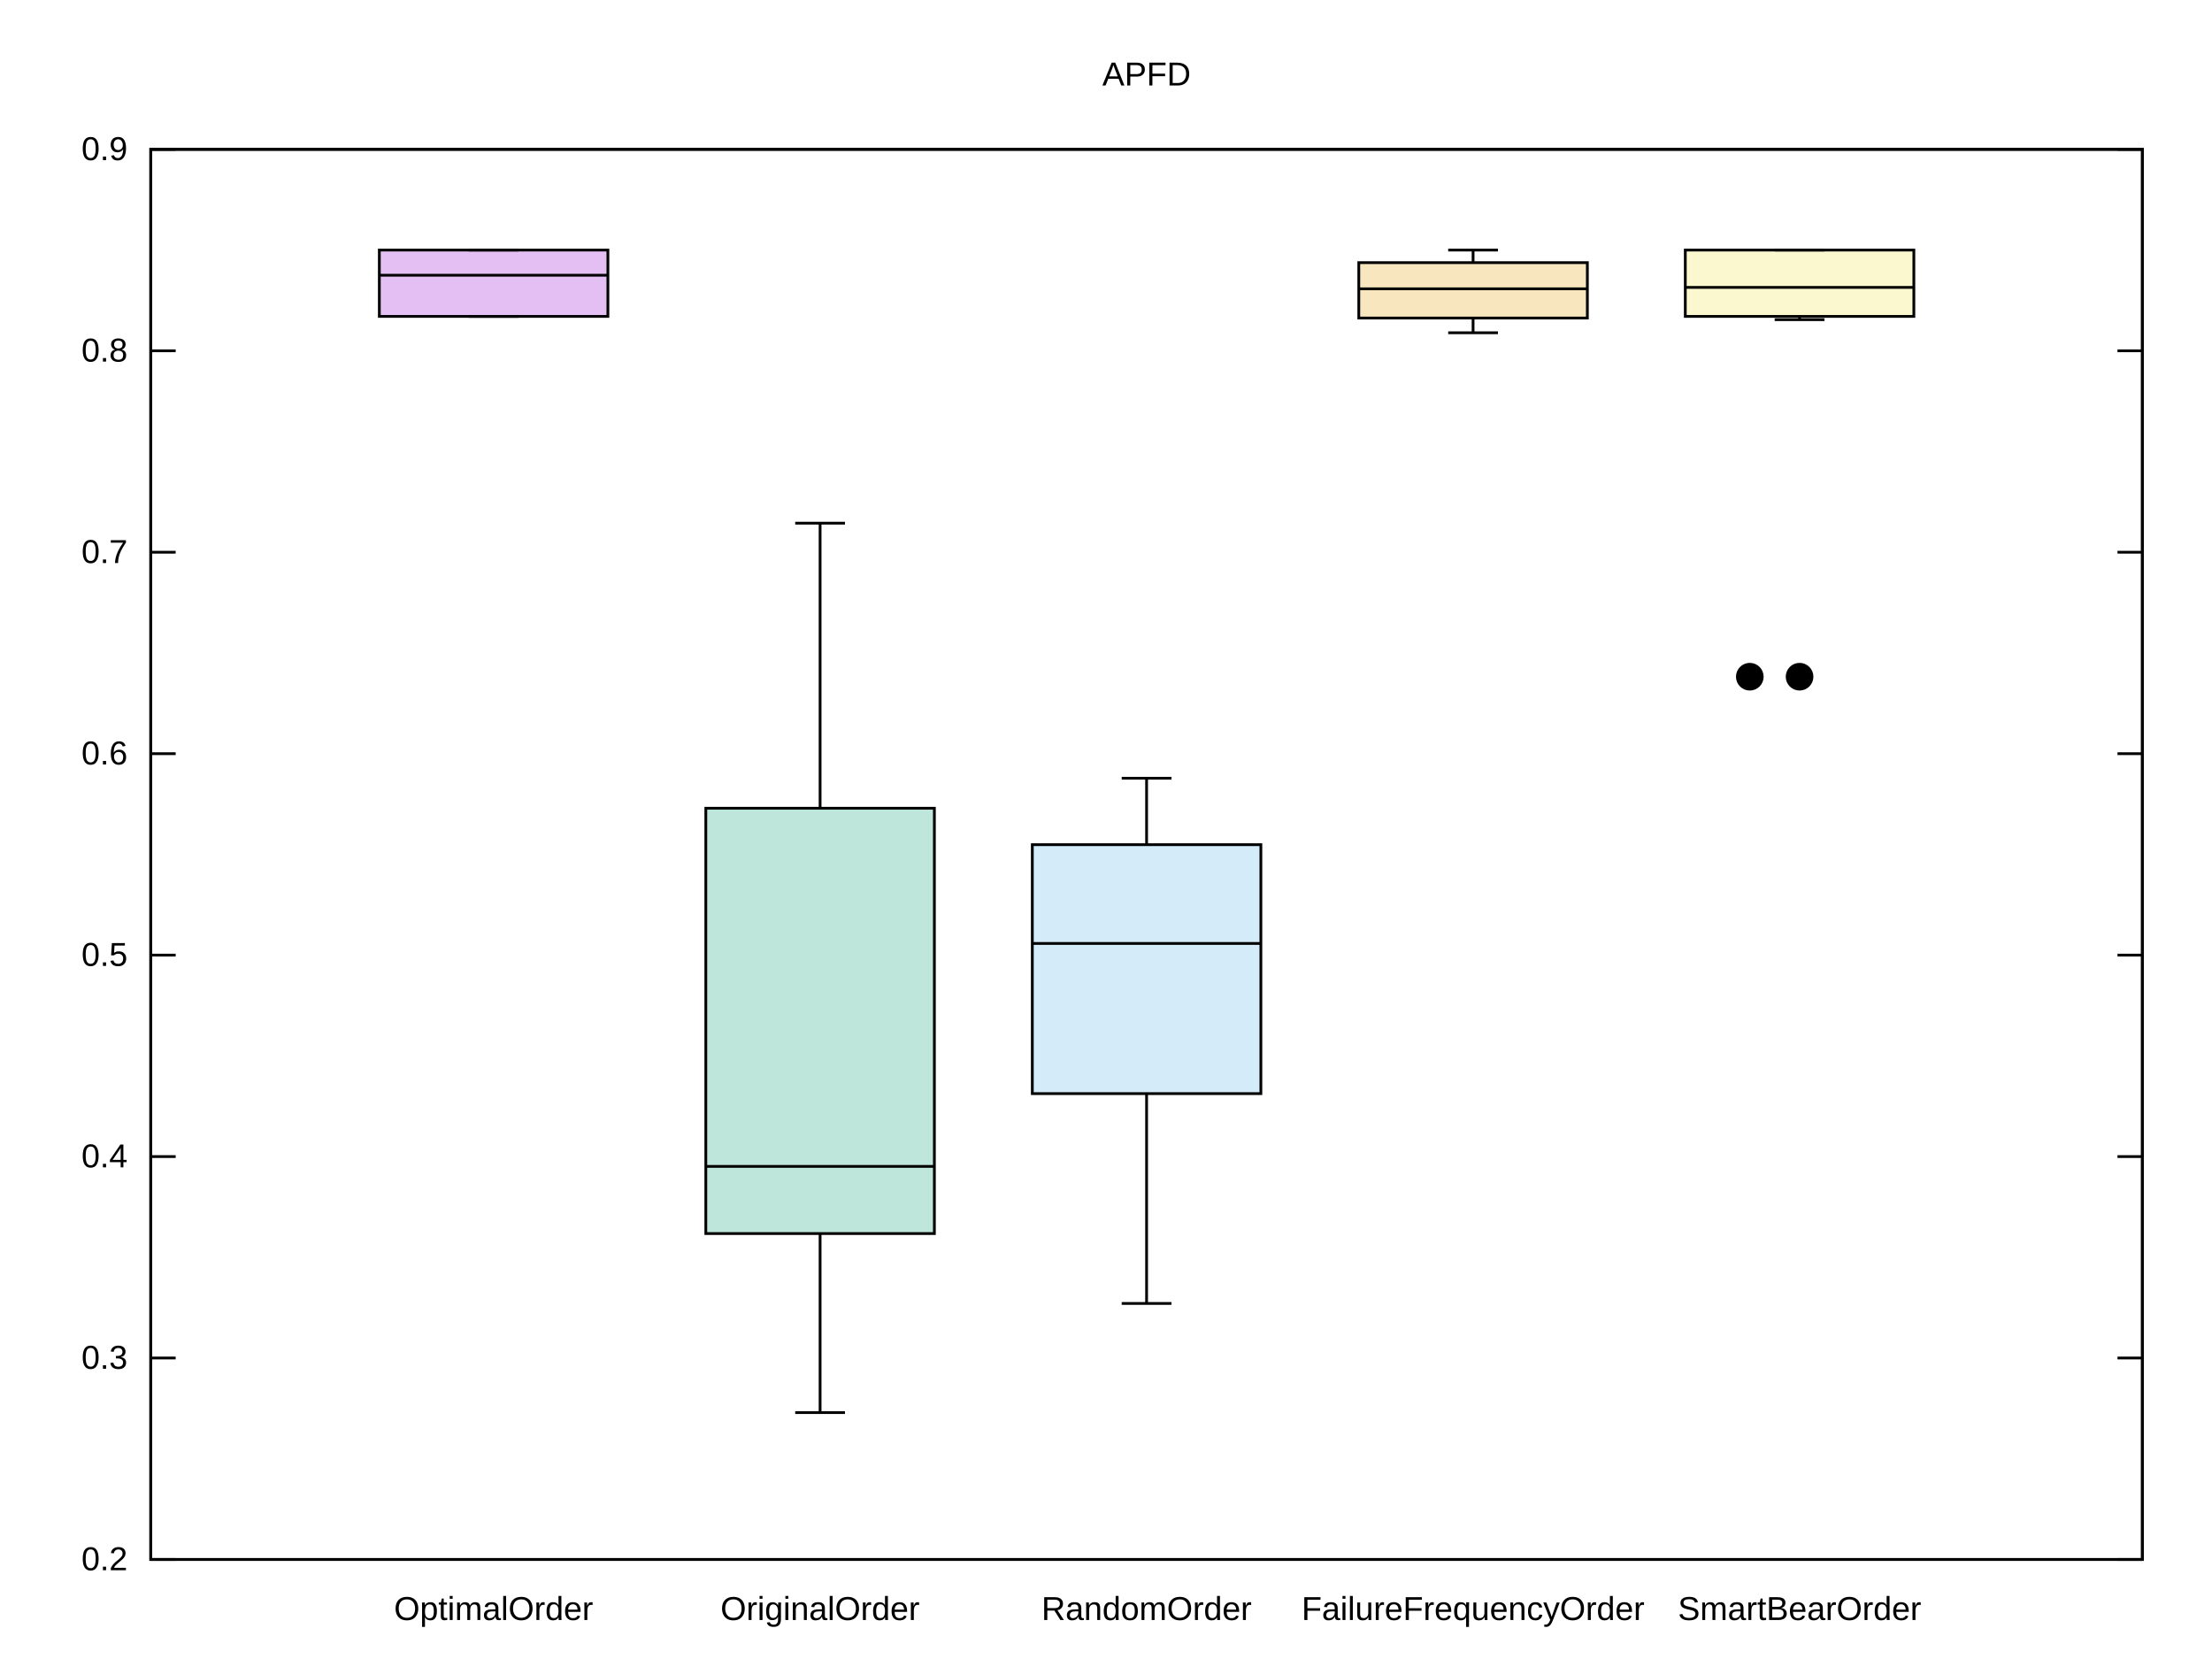
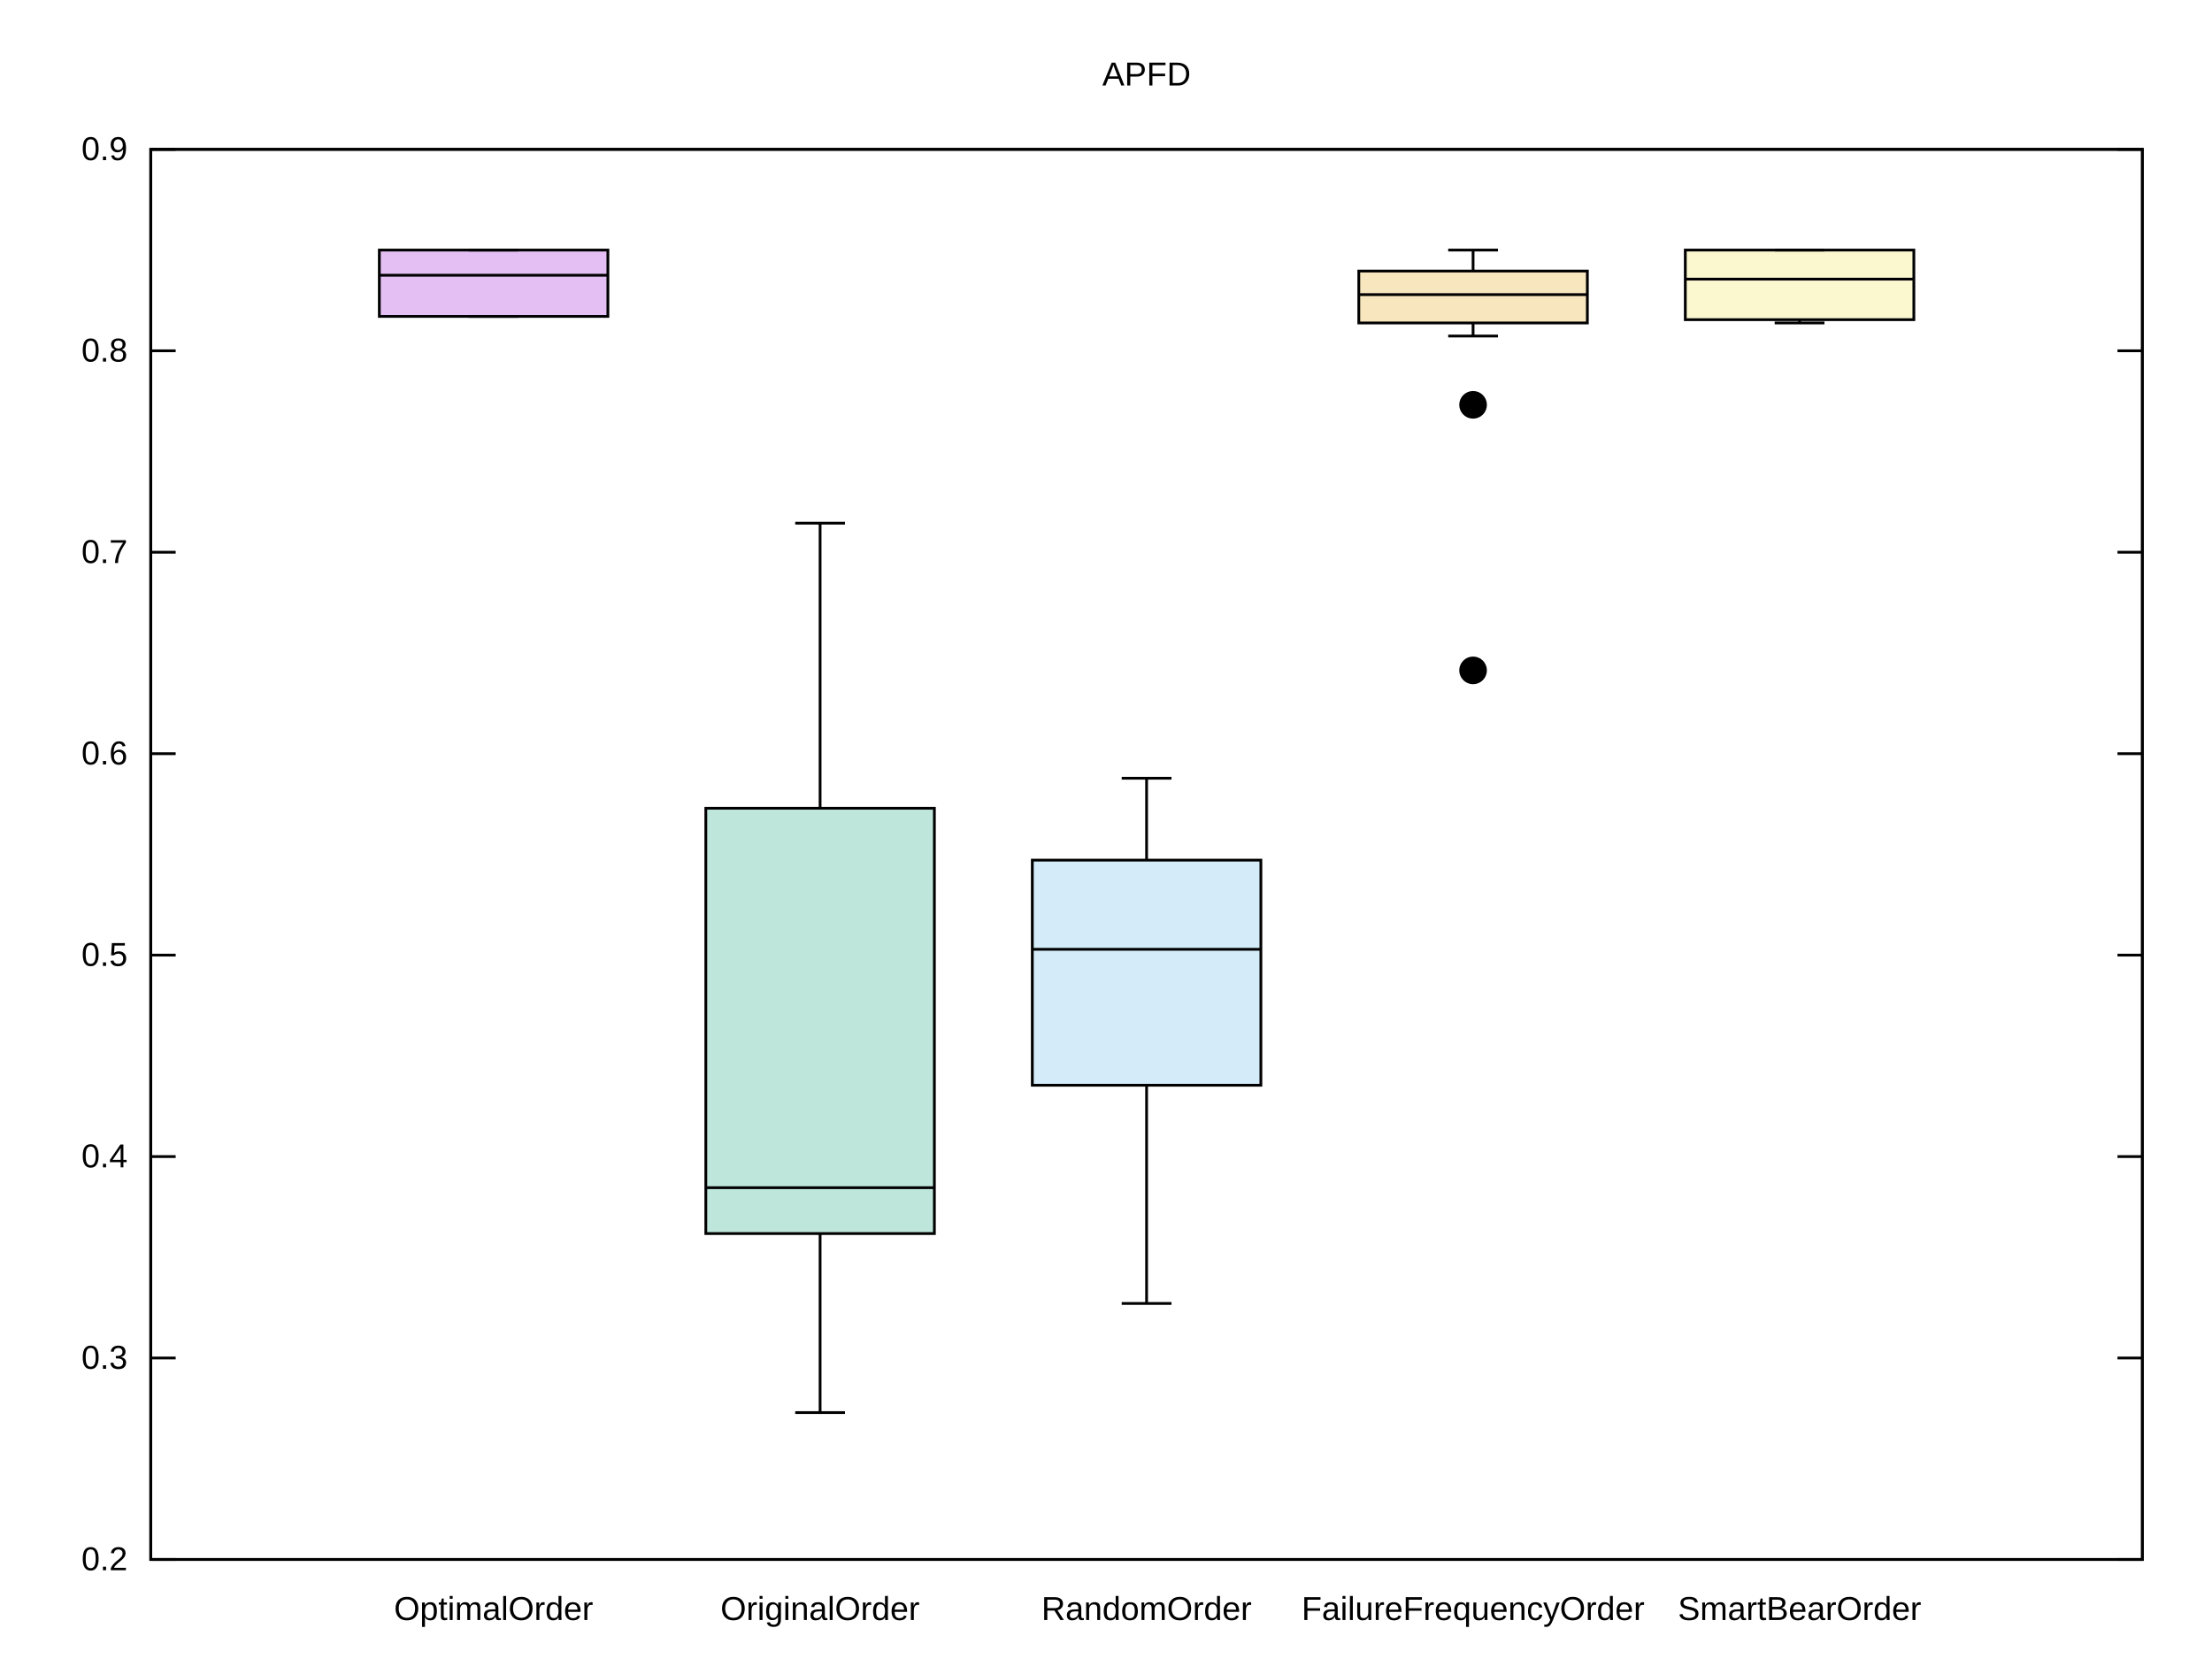
<svg xmlns="http://www.w3.org/2000/svg" xmlns:xlink="http://www.w3.org/1999/xlink" width="800" height="600" viewBox="0 0 800 600">
  <g id="gnuplot_canvas">
    <rect x="0" y="0" width="800" height="600" fill="none" />
    <defs>
      <circle id="gpDot" r="0.5" stroke-width="0.5" stroke="currentColor" />
      <path id="gpPt0" stroke-width="0.222" stroke="currentColor" d="M-1,0 h2 M0,-1 v2" />
      <path id="gpPt1" stroke-width="0.222" stroke="currentColor" d="M-1,-1 L1,1 M1,-1 L-1,1" />
      <path id="gpPt2" stroke-width="0.222" stroke="currentColor" d="M-1,0 L1,0 M0,-1 L0,1 M-1,-1 L1,1 M-1,1 L1,-1" />
      <rect id="gpPt3" stroke-width="0.222" stroke="currentColor" x="-1" y="-1" width="2" height="2" />
      <rect id="gpPt4" stroke-width="0.222" stroke="currentColor" fill="currentColor" x="-1" y="-1" width="2" height="2" />
      <circle id="gpPt5" stroke-width="0.222" stroke="currentColor" cx="0" cy="0" r="1" />
      <use xlink:href="#gpPt5" id="gpPt6" fill="currentColor" stroke="none" />
      <path id="gpPt7" stroke-width="0.222" stroke="currentColor" d="M0,-1.33 L-1.33,0.67 L1.33,0.67 z" />
      <use xlink:href="#gpPt7" id="gpPt8" fill="currentColor" stroke="none" />
      <use xlink:href="#gpPt7" id="gpPt9" stroke="currentColor" transform="rotate(180)" />
      <use xlink:href="#gpPt9" id="gpPt10" fill="currentColor" stroke="none" />
      <use xlink:href="#gpPt3" id="gpPt11" stroke="currentColor" transform="rotate(45)" />
      <use xlink:href="#gpPt11" id="gpPt12" fill="currentColor" stroke="none" />
      <path id="gpPt13" stroke-width="0.222" stroke="currentColor" d="M0,1.330 L1.265,0.411 L0.782,-1.067 L-0.782,-1.076 L-1.265,0.411 z" />
      <use xlink:href="#gpPt13" id="gpPt14" fill="currentColor" stroke="none" />
      <filter id="textbox" filterUnits="objectBoundingBox" x="0" y="0" height="1" width="1">
        <feFlood flood-color="white" flood-opacity="1" result="bgnd" />
        <feComposite in="SourceGraphic" in2="bgnd" operator="atop" />
      </filter>
      <filter id="greybox" filterUnits="objectBoundingBox" x="0" y="0" height="1" width="1">
        <feFlood flood-color="lightgrey" flood-opacity="1" result="grey" />
        <feComposite in="SourceGraphic" in2="grey" operator="atop" />
      </filter>
    </defs>
    <g fill="none" color="white" stroke="currentColor" stroke-width="1.00" stroke-linecap="butt" stroke-linejoin="miter">
</g>
    <g fill="none" color="black" stroke="currentColor" stroke-width="1.00" stroke-linecap="butt" stroke-linejoin="miter">
      <path stroke="black" d="M54.53,564.00 L63.53,564.00 M774.82,564.00 L765.82,564.00  " />
      <g transform="translate(46.14,567.90)" stroke="none" fill="black" font-family="Arial" font-size="12.00" text-anchor="end">
        <text>
          <tspan font-family="Arial"> 0.2</tspan>
        </text>
      </g>
    </g>
    <g fill="none" color="black" stroke="currentColor" stroke-width="1.00" stroke-linecap="butt" stroke-linejoin="miter">
      <path stroke="black" d="M54.53,491.14 L63.53,491.14 M774.82,491.14 L765.82,491.14  " />
      <g transform="translate(46.14,495.04)" stroke="none" fill="black" font-family="Arial" font-size="12.00" text-anchor="end">
        <text>
          <tspan font-family="Arial"> 0.3</tspan>
        </text>
      </g>
    </g>
    <g fill="none" color="black" stroke="currentColor" stroke-width="1.00" stroke-linecap="butt" stroke-linejoin="miter">
      <path stroke="black" d="M54.53,418.29 L63.53,418.29 M774.82,418.29 L765.82,418.29  " />
      <g transform="translate(46.14,422.19)" stroke="none" fill="black" font-family="Arial" font-size="12.00" text-anchor="end">
        <text>
          <tspan font-family="Arial"> 0.4</tspan>
        </text>
      </g>
    </g>
    <g fill="none" color="black" stroke="currentColor" stroke-width="1.00" stroke-linecap="butt" stroke-linejoin="miter">
      <path stroke="black" d="M54.53,345.43 L63.53,345.43 M774.82,345.43 L765.82,345.43  " />
      <g transform="translate(46.14,349.33)" stroke="none" fill="black" font-family="Arial" font-size="12.00" text-anchor="end">
        <text>
          <tspan font-family="Arial"> 0.5</tspan>
        </text>
      </g>
    </g>
    <g fill="none" color="black" stroke="currentColor" stroke-width="1.00" stroke-linecap="butt" stroke-linejoin="miter">
      <path stroke="black" d="M54.53,272.58 L63.53,272.58 M774.82,272.58 L765.82,272.58  " />
      <g transform="translate(46.14,276.48)" stroke="none" fill="black" font-family="Arial" font-size="12.00" text-anchor="end">
        <text>
          <tspan font-family="Arial"> 0.6</tspan>
        </text>
      </g>
    </g>
    <g fill="none" color="black" stroke="currentColor" stroke-width="1.00" stroke-linecap="butt" stroke-linejoin="miter">
      <path stroke="black" d="M54.53,199.72 L63.53,199.72 M774.82,199.72 L765.82,199.72  " />
      <g transform="translate(46.14,203.62)" stroke="none" fill="black" font-family="Arial" font-size="12.00" text-anchor="end">
        <text>
          <tspan font-family="Arial"> 0.7</tspan>
        </text>
      </g>
    </g>
    <g fill="none" color="black" stroke="currentColor" stroke-width="1.00" stroke-linecap="butt" stroke-linejoin="miter">
      <path stroke="black" d="M54.53,126.87 L63.53,126.87 M774.82,126.87 L765.82,126.87  " />
      <g transform="translate(46.14,130.77)" stroke="none" fill="black" font-family="Arial" font-size="12.00" text-anchor="end">
        <text>
          <tspan font-family="Arial"> 0.8</tspan>
        </text>
      </g>
    </g>
    <g fill="none" color="black" stroke="currentColor" stroke-width="1.00" stroke-linecap="butt" stroke-linejoin="miter">
      <path stroke="black" d="M54.53,54.01 L63.53,54.01 M774.82,54.01 L765.82,54.01  " />
      <g transform="translate(46.14,57.91)" stroke="none" fill="black" font-family="Arial" font-size="12.00" text-anchor="end">
        <text>
          <tspan font-family="Arial"> 0.9</tspan>
        </text>
      </g>
    </g>
    <g fill="none" color="black" stroke="currentColor" stroke-width="1.00" stroke-linecap="butt" stroke-linejoin="miter">
      <path stroke="black" d="M178.51,564.00  " />
      <g transform="translate(178.51,585.90)" stroke="none" fill="black" font-family="Arial" font-size="12.00" text-anchor="middle">
        <text>
          <tspan font-family="Arial">OptimalOrder</tspan>
        </text>
      </g>
    </g>
    <g fill="none" color="black" stroke="currentColor" stroke-width="1.00" stroke-linecap="butt" stroke-linejoin="miter">
      <path stroke="black" d="M296.59,564.00  " />
      <g transform="translate(296.59,585.90)" stroke="none" fill="black" font-family="Arial" font-size="12.00" text-anchor="middle">
        <text>
          <tspan font-family="Arial">OriginalOrder</tspan>
        </text>
      </g>
    </g>
    <g fill="none" color="black" stroke="currentColor" stroke-width="1.00" stroke-linecap="butt" stroke-linejoin="miter">
      <path stroke="black" d="M414.68,564.00  " />
      <g transform="translate(414.68,585.90)" stroke="none" fill="black" font-family="Arial" font-size="12.00" text-anchor="middle">
        <text>
          <tspan font-family="Arial">RandomOrder</tspan>
        </text>
      </g>
    </g>
    <g fill="none" color="black" stroke="currentColor" stroke-width="1.00" stroke-linecap="butt" stroke-linejoin="miter">
      <path stroke="black" d="M532.76,564.00  " />
      <g transform="translate(532.76,585.90)" stroke="none" fill="black" font-family="Arial" font-size="12.00" text-anchor="middle">
        <text>
          <tspan font-family="Arial">FailureFrequencyOrder</tspan>
        </text>
      </g>
    </g>
    <g fill="none" color="black" stroke="currentColor" stroke-width="1.00" stroke-linecap="butt" stroke-linejoin="miter">
      <path stroke="black" d="M650.84,564.00  " />
      <g transform="translate(650.84,585.90)" stroke="none" fill="black" font-family="Arial" font-size="12.00" text-anchor="middle">
        <text>
          <tspan font-family="Arial">SmartBearOrder</tspan>
        </text>
      </g>
    </g>
    <g fill="none" color="black" stroke="currentColor" stroke-width="1.00" stroke-linecap="butt" stroke-linejoin="miter">
</g>
    <g fill="none" color="black" stroke="currentColor" stroke-width="1.00" stroke-linecap="butt" stroke-linejoin="miter">
      <path stroke="black" d="M54.53,54.01 L54.53,564.00 L774.82,564.00 L774.82,54.01 L54.53,54.01 Z  " />
    </g>
    <g fill="none" color="black" stroke="currentColor" stroke-width="1.00" stroke-linecap="butt" stroke-linejoin="miter">
</g>
    <g id="gnuplot_plot_1">
      <g fill="none" color="black" stroke="currentColor" stroke-width="1.00" stroke-linecap="butt" stroke-linejoin="miter">
</g>
      <g fill="none" color="black" stroke="currentColor" stroke-width="1.00" stroke-linecap="butt" stroke-linejoin="miter">
        <g stroke="none" shape-rendering="crispEdges">
          <polygon fill="rgb(148,   0, 211)" fill-opacity="0.25" points="137.19,114.43 219.85,114.43 219.85,90.44 137.19,90.44 " />
        </g>
        <path stroke="black" d="M137.19,114.43 L219.85,114.43 L219.85,90.44 L137.19,90.44 L137.19,114.43 Z  " />
        <path stroke="black" d="M137.19,99.54 L219.85,99.54 M178.52,114.43 M178.52,90.44 M169.52,90.44 L187.52,90.44 M169.52,114.43 L187.52,114.43    " />
      </g>
    </g>
    <g id="gnuplot_plot_2">
      <g fill="none" color="black" stroke="currentColor" stroke-width="1.00" stroke-linecap="butt" stroke-linejoin="miter">
</g>
      <g fill="none" color="black" stroke="currentColor" stroke-width="1.00" stroke-linecap="butt" stroke-linejoin="miter">
        <g stroke="none" shape-rendering="crispEdges">
          <polygon fill="rgb(  0, 158, 115)" fill-opacity="0.25" points="255.27,446.13 337.93,446.13 337.93,292.31 255.27,292.31 " />
        </g>
        <path stroke="black" d="M255.27,446.13 L337.93,446.13 L337.93,292.31 L255.27,292.31 L255.27,446.13 Z  " />
-         <path stroke="black" d="M255.27,421.84 L337.93,421.84 M296.60,510.88 L296.60,446.13 M296.60,292.31 L296.60,189.21 M287.60,189.21 L305.60,189.21   M287.60,510.88 L305.60,510.88  " />
+         <path stroke="black" d="M255.27,429.54 L337.93,429.54 M296.60,510.88 L296.60,446.13 M296.60,292.31 L296.60,189.21 M287.60,189.21 L305.60,189.21   M287.60,510.88 L305.60,510.88  " />
      </g>
    </g>
    <g id="gnuplot_plot_3">
      <g fill="none" color="black" stroke="currentColor" stroke-width="1.00" stroke-linecap="butt" stroke-linejoin="miter">
</g>
      <g fill="none" color="black" stroke="currentColor" stroke-width="1.00" stroke-linecap="butt" stroke-linejoin="miter">
        <g stroke="none" shape-rendering="crispEdges">
-           <polygon fill="rgb( 86, 180, 233)" fill-opacity="0.25" points="373.35,395.52 456.01,395.52 456.01,305.49 373.35,305.49 " />
-         </g>
-         <path stroke="black" d="M373.35,395.52 L456.01,395.52 L456.01,305.49 L373.35,305.49 L373.35,395.52 Z  " />
-         <path stroke="black" d="M373.35,341.21 L456.01,341.21 M414.68,471.41 L414.68,395.52 M414.68,305.49 L414.68,281.46 M405.68,281.46 L423.68,281.46   M405.68,471.41 L423.68,471.41  " />
+           <polygon fill="rgb( 86, 180, 233)" fill-opacity="0.25" points="373.35,392.49 456.01,392.49 456.01,311.08 373.35,311.08 " />
+         </g>
+         <path stroke="black" d="M373.35,392.49 L456.01,392.49 L456.01,311.08 L373.35,311.08 L373.35,392.49 Z  " />
+         <path stroke="black" d="M373.35,343.33 L456.01,343.33 M414.68,471.41 L414.68,392.49 M414.68,311.08 L414.68,281.46 M405.68,281.46 L423.68,281.46   M405.68,471.41 L423.68,471.41  " />
      </g>
    </g>
    <g id="gnuplot_plot_4">
      <g fill="none" color="black" stroke="currentColor" stroke-width="1.00" stroke-linecap="butt" stroke-linejoin="miter">
</g>
      <g fill="none" color="black" stroke="currentColor" stroke-width="1.00" stroke-linecap="butt" stroke-linejoin="miter">
        <g stroke="none" shape-rendering="crispEdges">
-           <polygon fill="rgb(230, 159,   0)" fill-opacity="0.25" points="491.43,115.02 574.09,115.02 574.09,94.99 491.43,94.99 " />
-         </g>
-         <path stroke="black" d="M491.43,115.02 L574.09,115.02 L574.09,94.99 L491.43,94.99 L491.43,115.02 Z  " />
-         <path stroke="black" d="M491.43,104.45 L574.09,104.45 M532.76,120.35 L532.76,115.02 M532.76,94.99 L532.76,90.44 M523.76,90.44 L541.76,90.44   M523.76,120.35 L541.76,120.35  " />
+           <polygon fill="rgb(230, 159,   0)" fill-opacity="0.25" points="491.43,116.80 574.09,116.80 574.09,98.03 491.43,98.03 " />
+         </g>
+         <path stroke="black" d="M491.43,116.80 L574.09,116.80 L574.09,98.03 L491.43,98.03 L491.43,116.80 Z  " />
+         <path stroke="black" d="M491.43,106.55 L574.09,106.55 M532.76,121.53 L532.76,116.80 M532.76,98.03 L532.76,90.44 M523.76,90.44 L541.76,90.44   M523.76,121.53 L541.76,121.53  " />
+         <use xlink:href="#gpPt6" transform="translate(532.76,242.45) scale(4.50)" color="black" />
+         <use xlink:href="#gpPt6" transform="translate(532.76,146.41) scale(4.50)" color="black" />
      </g>
    </g>
    <g id="gnuplot_plot_5">
      <g fill="none" color="black" stroke="currentColor" stroke-width="1.00" stroke-linecap="butt" stroke-linejoin="miter">
</g>
      <g fill="none" color="black" stroke="currentColor" stroke-width="1.00" stroke-linecap="butt" stroke-linejoin="miter">
        <g stroke="none" shape-rendering="crispEdges">
-           <polygon fill="rgb(240, 228,  66)" fill-opacity="0.25" points="609.51,114.43 692.17,114.43 692.17,90.44 609.51,90.44 " />
-         </g>
-         <path stroke="black" d="M609.51,114.43 L692.17,114.43 L692.17,90.44 L609.51,90.44 L609.51,114.43 Z  " />
-         <path stroke="black" d="M609.51,103.94 L692.17,103.94 M650.84,115.61 L650.84,114.43 M650.84,90.44 M641.84,90.44 L659.84,90.44 M641.84,115.61   L659.84,115.61  " />
-         <use xlink:href="#gpPt6" transform="translate(650.84,244.74) scale(4.50)" color="black" />
-         <use xlink:href="#gpPt6" transform="translate(632.84,244.74) scale(4.50)" color="black" />
+           <polygon fill="rgb(240, 228,  66)" fill-opacity="0.25" points="609.51,115.61 692.17,115.61 692.17,90.44 609.51,90.44 " />
+         </g>
+         <path stroke="black" d="M609.51,115.61 L692.17,115.61 L692.17,90.44 L609.51,90.44 L609.51,115.61 Z  " />
+         <path stroke="black" d="M609.51,100.95 L692.17,100.95 M650.84,116.80 L650.84,115.61 M650.84,90.44 M641.84,90.44 L659.84,90.44 M641.84,116.80   L659.84,116.80  " />
      </g>
    </g>
    <g fill="none" color="white" stroke="black" stroke-width="2.00" stroke-linecap="butt" stroke-linejoin="miter">
</g>
    <g fill="none" color="black" stroke="currentColor" stroke-width="2.00" stroke-linecap="butt" stroke-linejoin="miter">
</g>
    <g fill="none" color="black" stroke="black" stroke-width="1.00" stroke-linecap="butt" stroke-linejoin="miter">
</g>
    <g fill="none" color="black" stroke="currentColor" stroke-width="1.00" stroke-linecap="butt" stroke-linejoin="miter">
      <path stroke="black" d="M54.53,54.01 L54.53,564.00 L774.82,564.00 L774.82,54.01 L54.53,54.01 Z  " />
    </g>
    <g fill="none" color="black" stroke="currentColor" stroke-width="1.00" stroke-linecap="butt" stroke-linejoin="miter">
      <g transform="translate(414.67,30.91)" stroke="none" fill="black" font-family="Arial" font-size="12.00" text-anchor="middle">
        <text>
          <tspan font-family="Arial">APFD</tspan>
        </text>
      </g>
    </g>
    <g fill="none" color="black" stroke="currentColor" stroke-width="1.00" stroke-linecap="butt" stroke-linejoin="miter">
</g>
  </g>
</svg>
